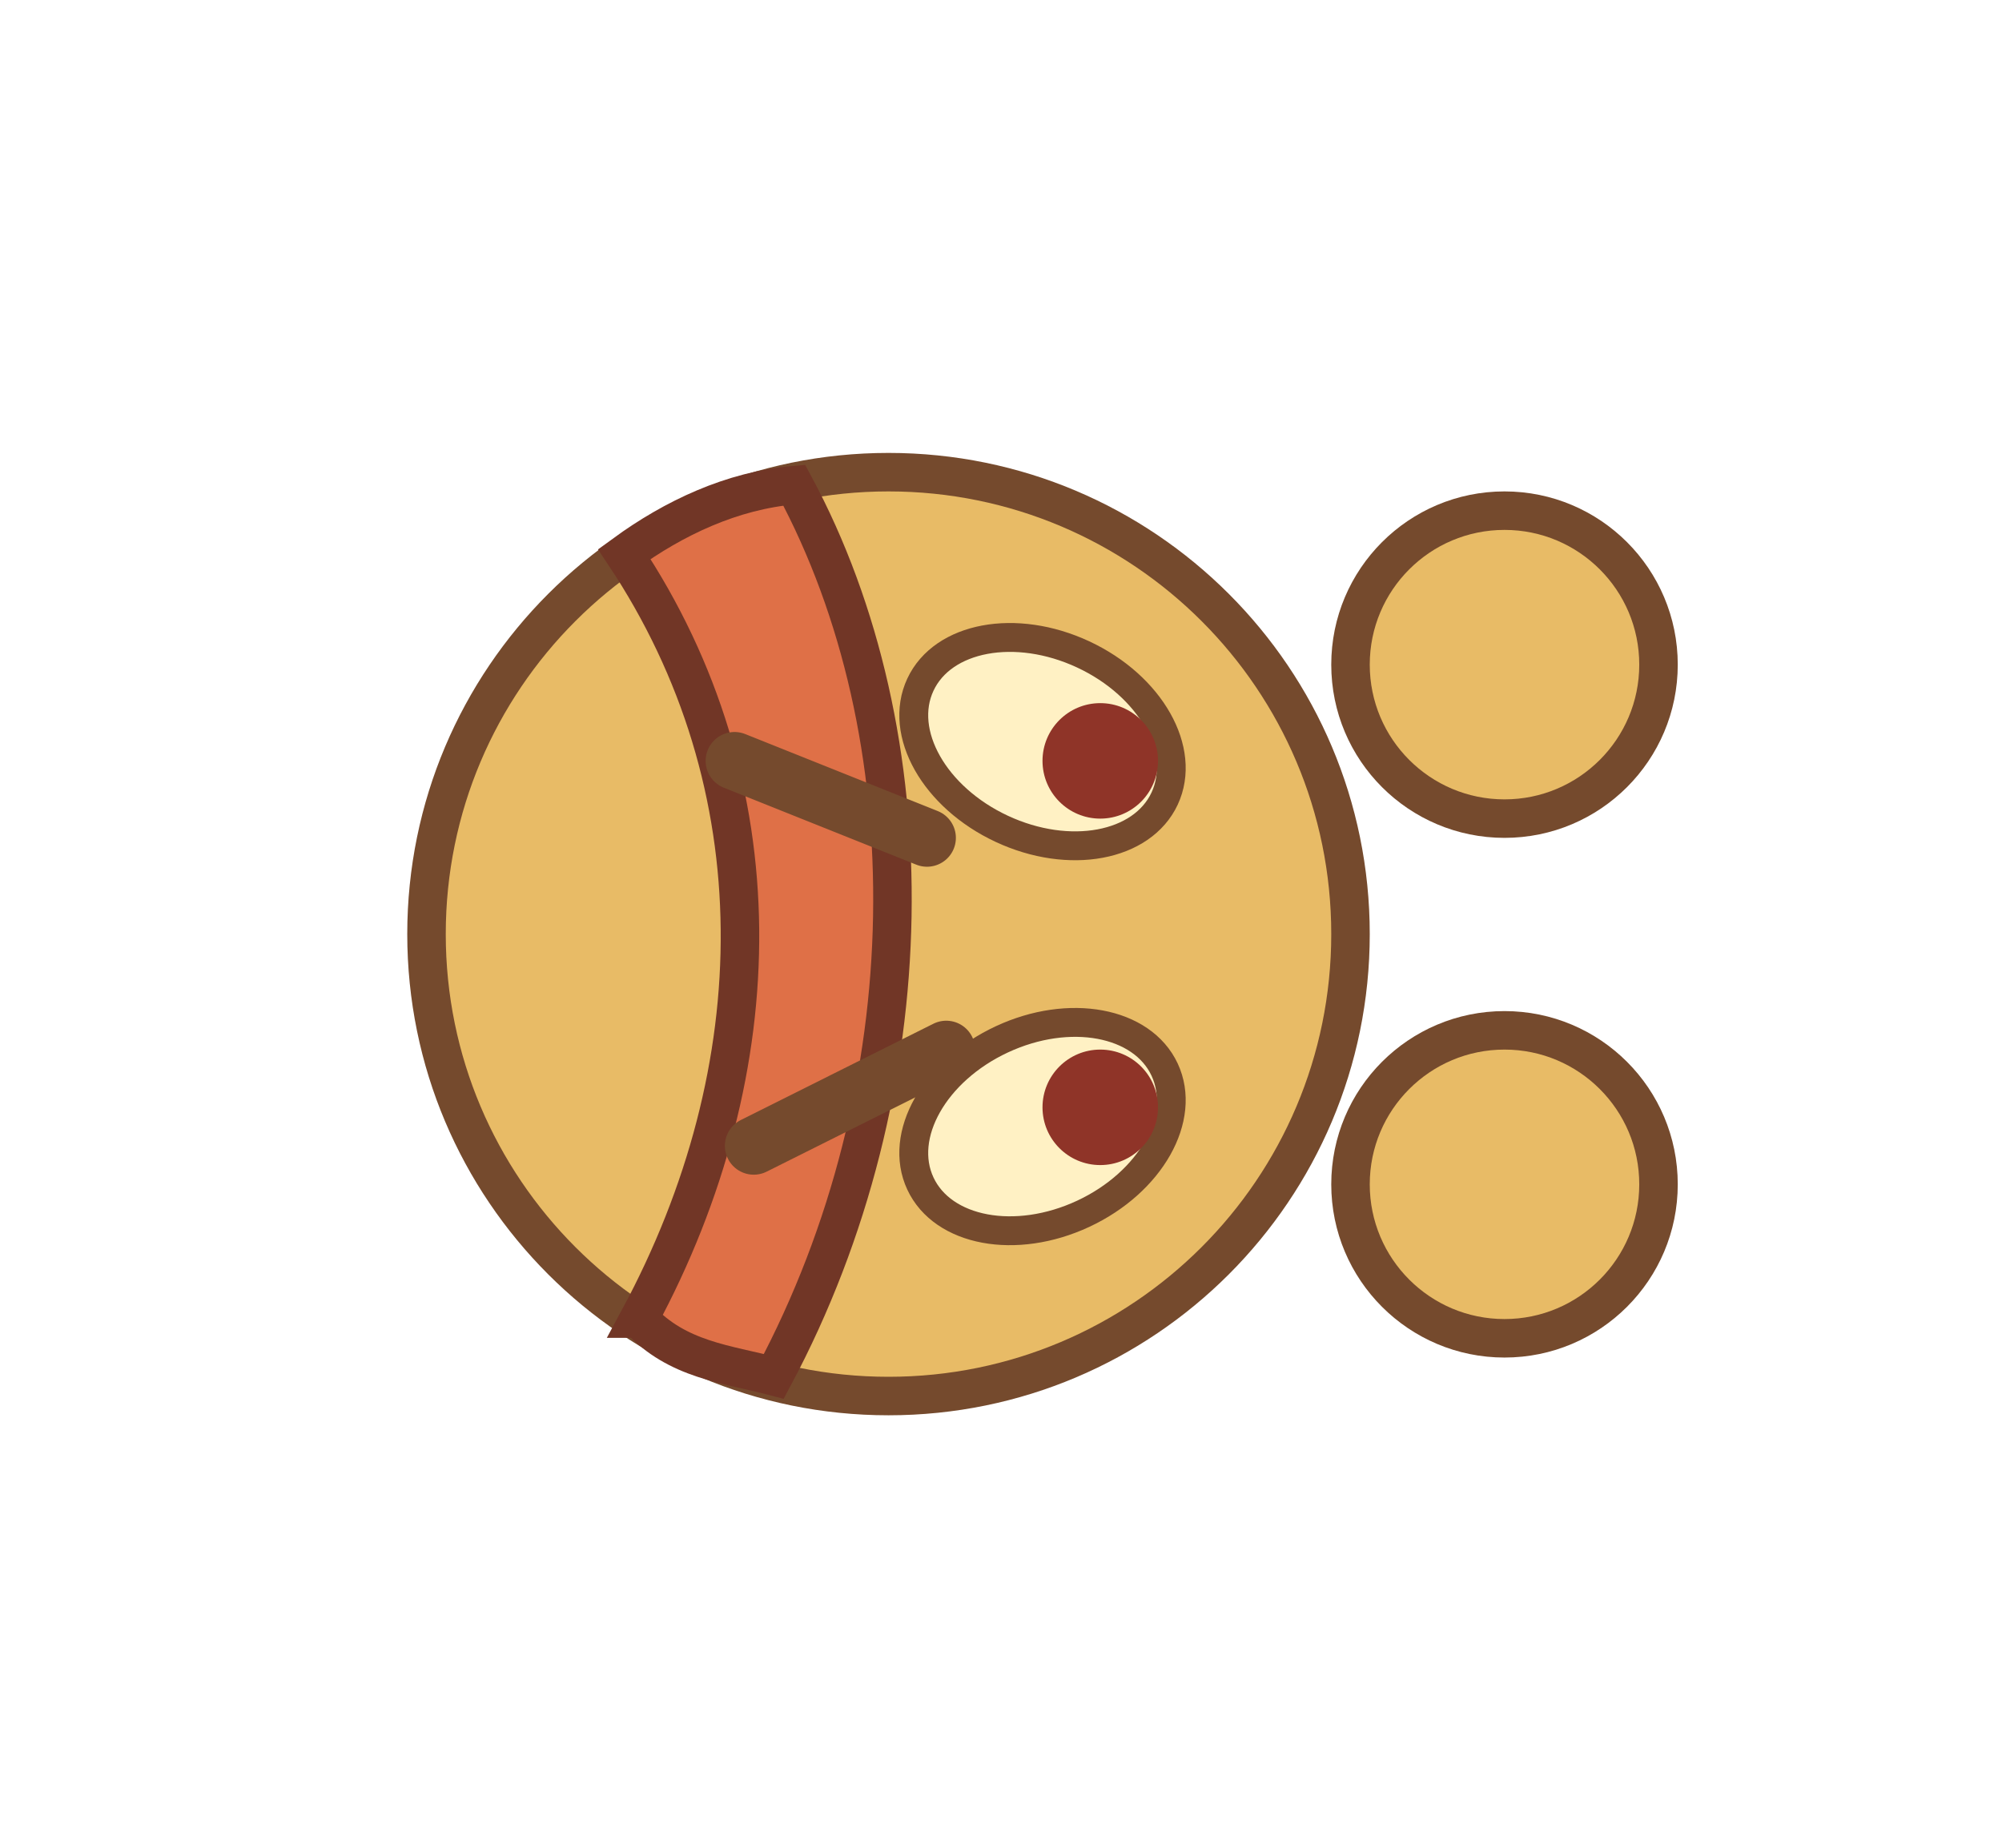
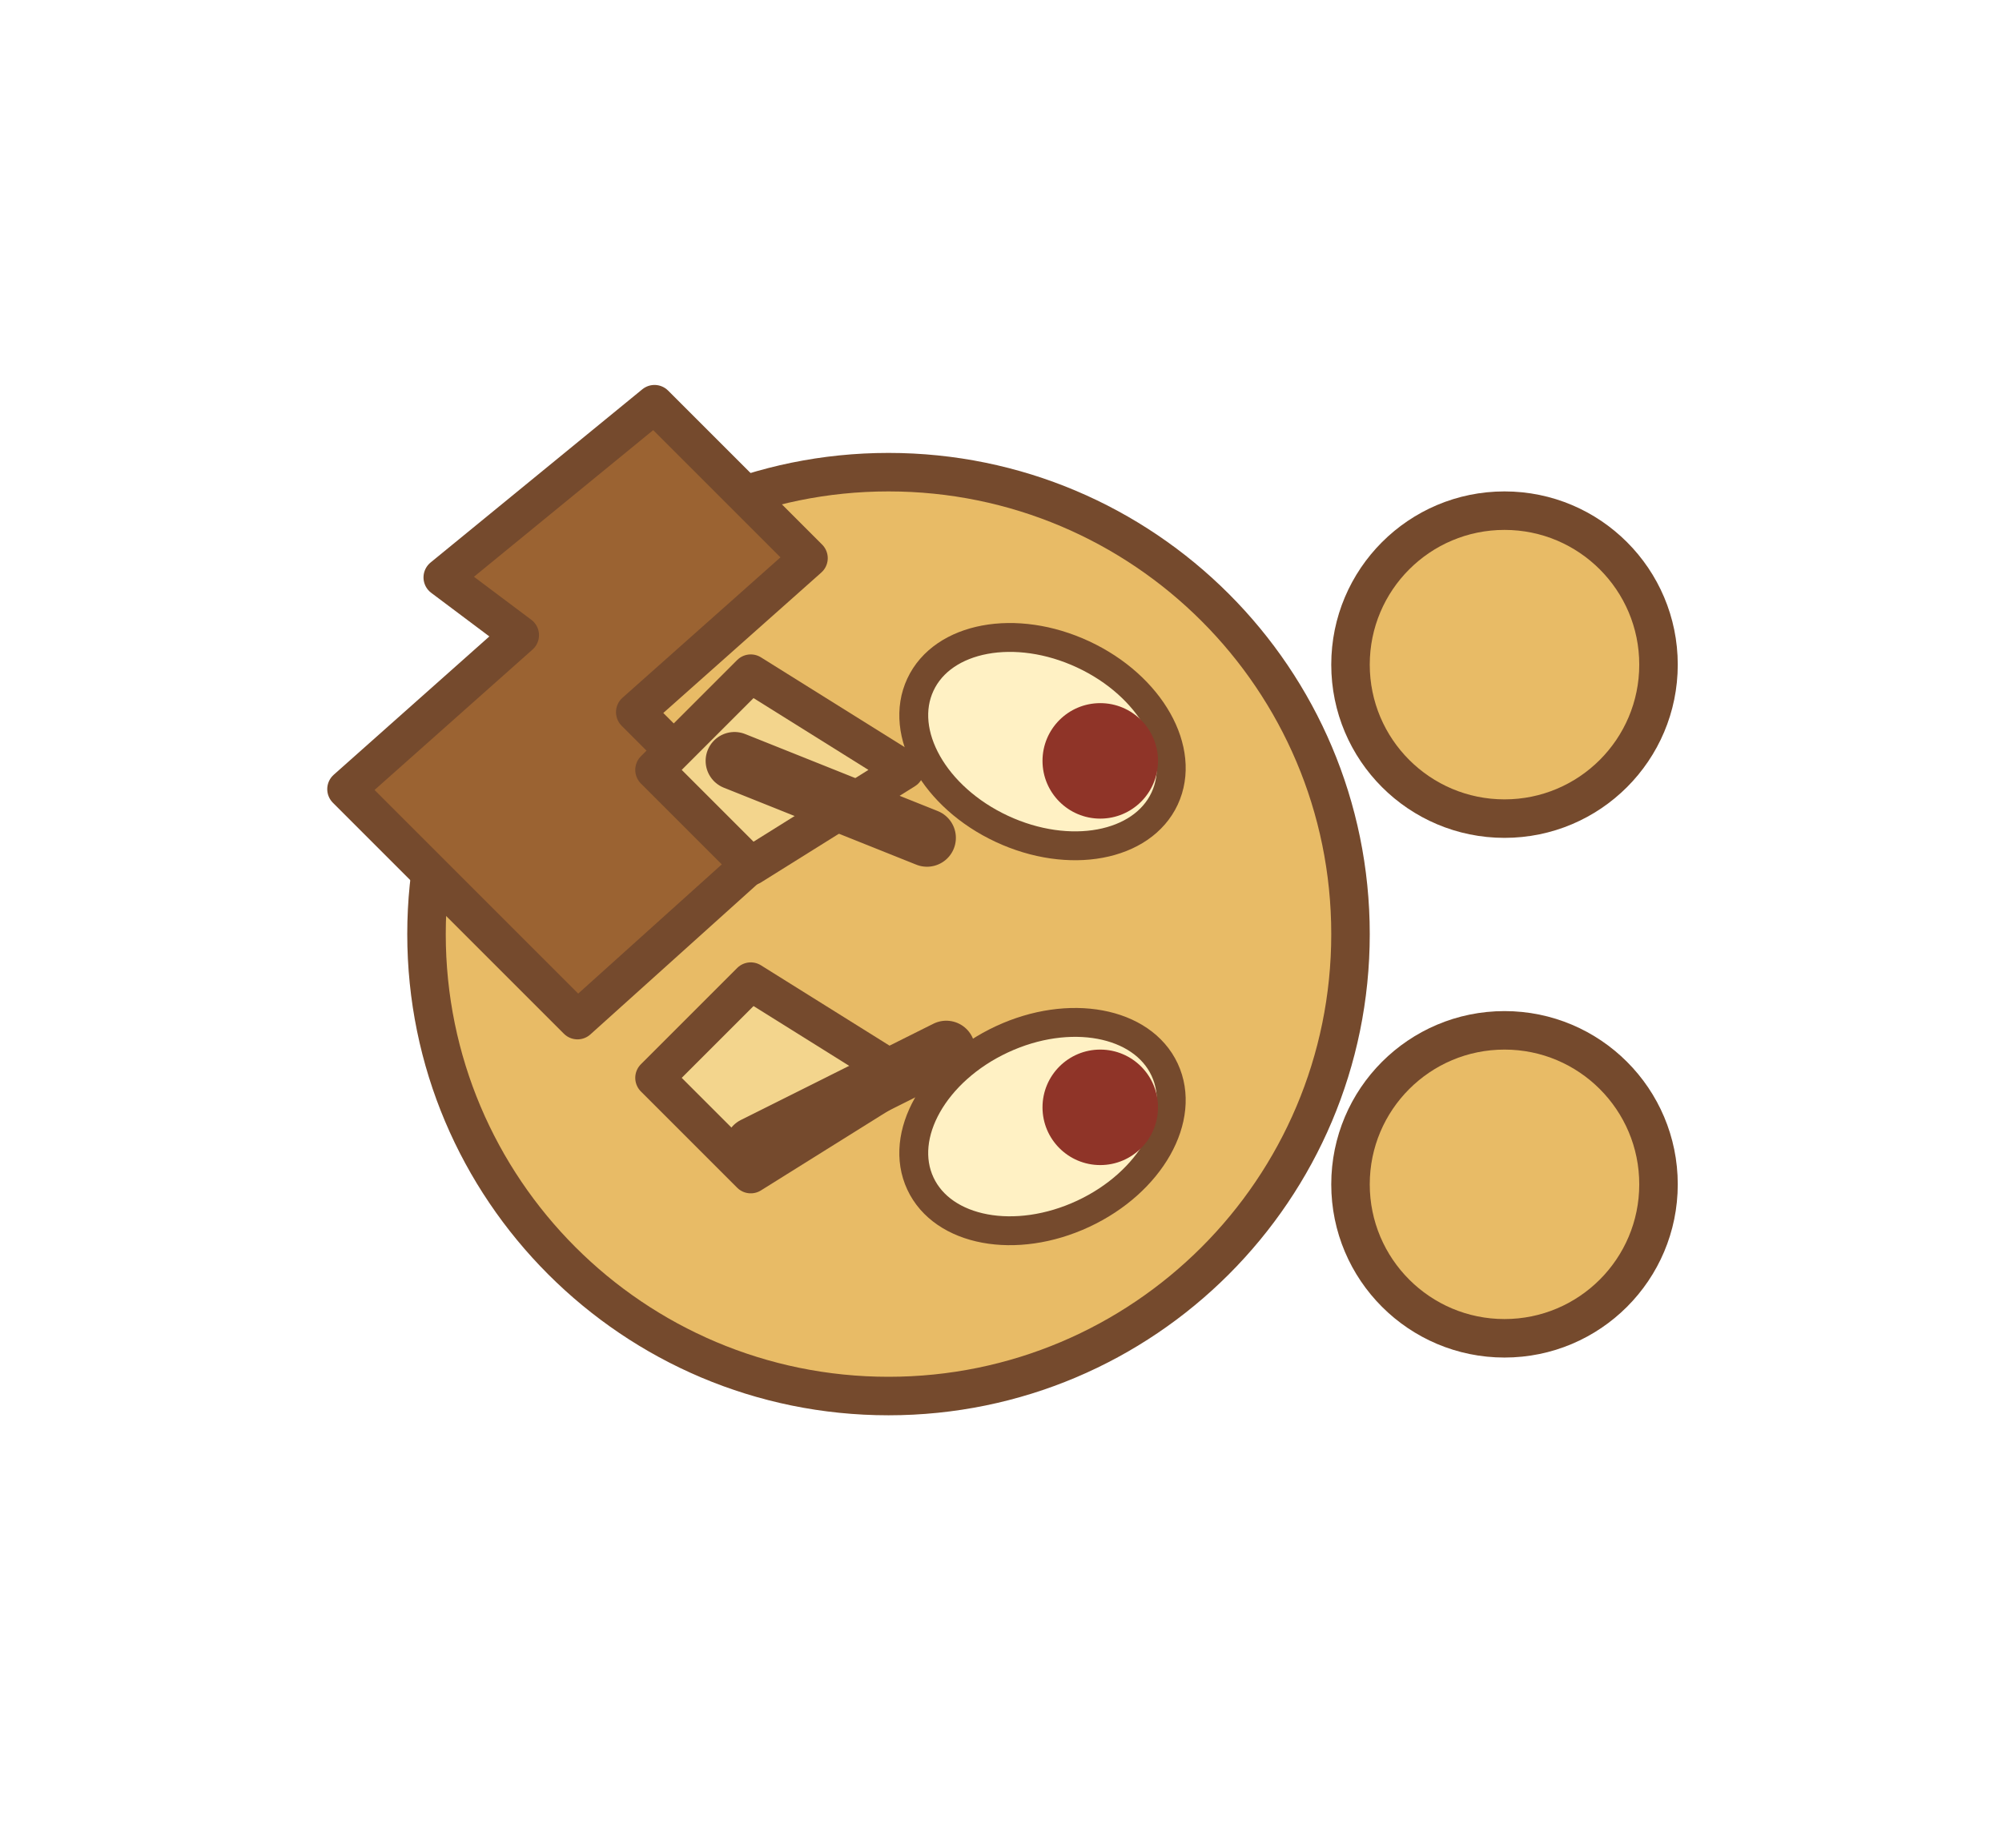
<svg xmlns="http://www.w3.org/2000/svg" viewBox="-52 -48 104 96" role="img" aria-labelledby="title description" version="1.1" id="svg1">
  <defs id="defs1" />
-   <g id="dune-hopper-zombie">
+   <g id="dune-burrower-zombie">
    <g id="body-and-hands" fill="#58a86b" stroke="#264a38" stroke-width="2" style="fill:#e8bb66;fill-opacity:1;stroke:#754a2d;stroke-opacity:1" transform="translate(-5.843852,0.5312593)">
      <circle id="body" r="24" style="fill:#e8bb66;fill-opacity:1;stroke:#754a2d;stroke-opacity:1" cx="0" cy="0" />
      <circle id="upper-hand" cx="32" cy="-14" r="8" style="fill:#e8bb66;fill-opacity:1;stroke:#754a2d;stroke-opacity:1" />
      <circle id="lower-hand" cx="32" cy="13" r="8" style="fill:#e8bb66;fill-opacity:1;stroke:#754a2d;stroke-opacity:1" />
    </g>
-     <path id="desert-scarf-wrap" d="m -18.802,20.508 c 7,-13 7.231,-27.72 -0.769,-39.72 2.581,-1.883 5.606,-3.305 8.83,-3.582 7,13 6.94,31.302 -1.06,46.302 -2.44,-0.643 -5.014,-0.841 -7,-3 z" fill="#df7047" stroke="#713626" stroke-width="2" />
+     <g id="burrowing-marks" fill="#9b6332" stroke="#754a2d" stroke-width="2" stroke-linejoin="round">
+       <path id="sand-drill-crest" d="m -29,-18 11,-9 8,8 -9,8 7,7 -10,9 -12,-12 9,-8 z" />
+       <path id="upper-tunnel-chevron" d="m -13,-13 8,5 -8,5 -5,-5 z" fill="#f3d58d" />
+       <path id="lower-tunnel-chevron" d="m -13,3 8,5 -8,5 -5,-5 z" fill="#f3d58d" />
+     </g>
    <g id="eyes" fill="#fff1c4" stroke="#264a38" stroke-width="1.5" style="stroke:#754a2d;stroke-opacity:1" transform="translate(-5.843852,0.5312593)">
      <ellipse id="upper-eye" cx="8" cy="-10" rx="7" ry="5" transform="rotate(25,8,-10)" style="stroke:#754a2d;stroke-opacity:1" />
      <ellipse id="lower-eye" cx="8" cy="10" rx="7" ry="5" transform="rotate(-25,8,10)" style="stroke:#754a2d;stroke-opacity:1" />
    </g>
    <g id="pupils" fill="#8f3428" transform="translate(-5.843852,0.5312593)">
      <circle id="upper-pupil" cx="11" cy="-9" r="3" />
      <circle id="lower-pupil" cx="11" cy="9" r="3" />
    </g>
    <path id="determined-brows" d="m -13.844,-8.469 10,4 M -12.844,11.531 -2.844,6.531" fill="none" stroke="#264a38" stroke-width="3" stroke-linecap="round" style="stroke:#754a2d;stroke-opacity:1" />
  </g>
</svg>
